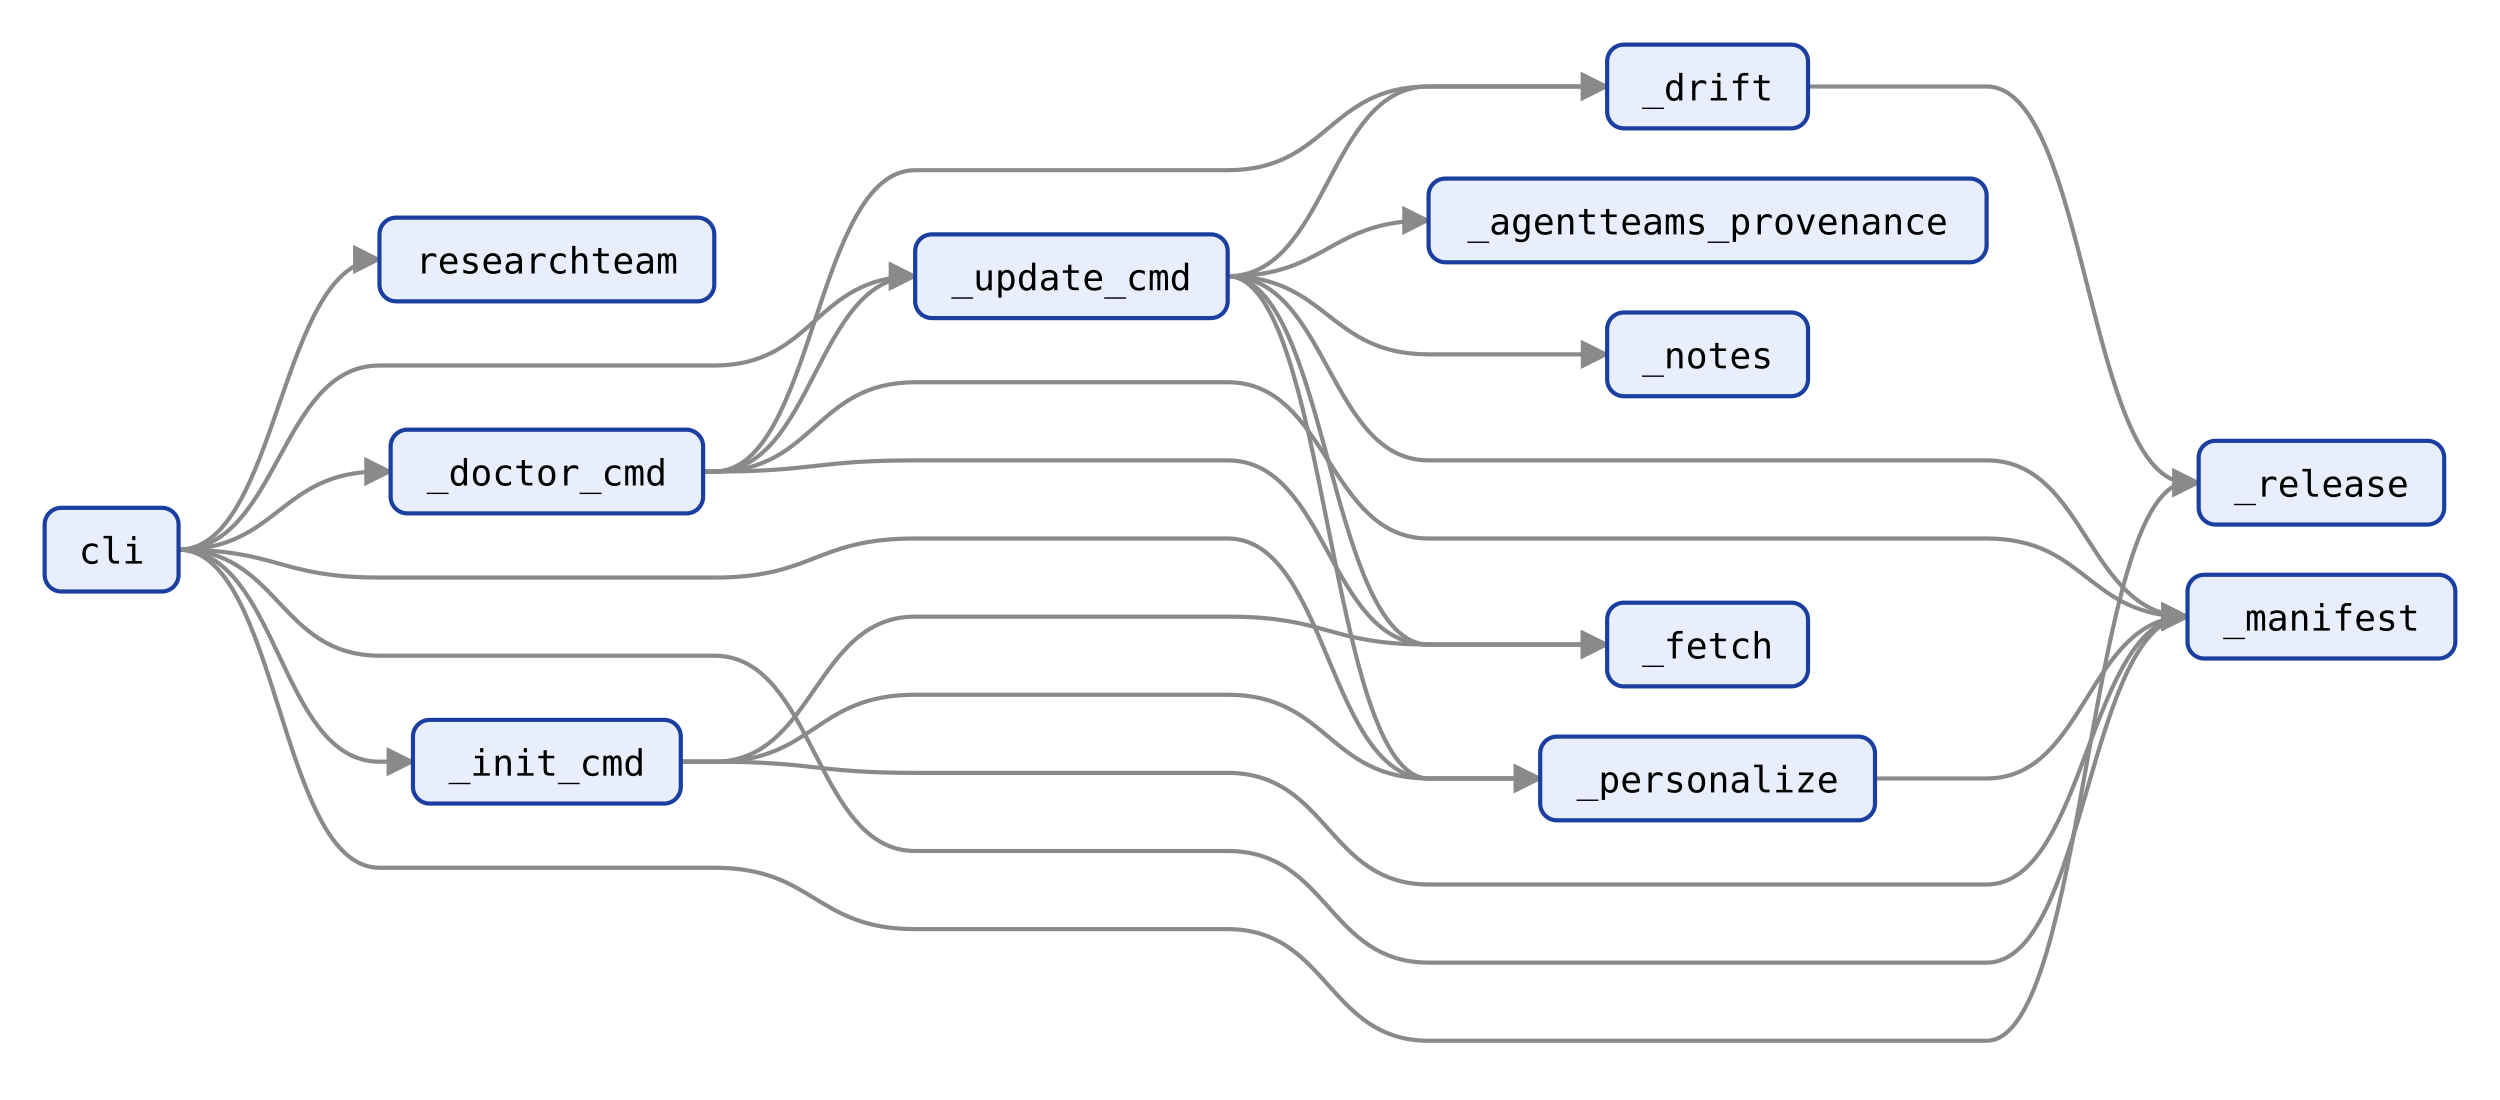
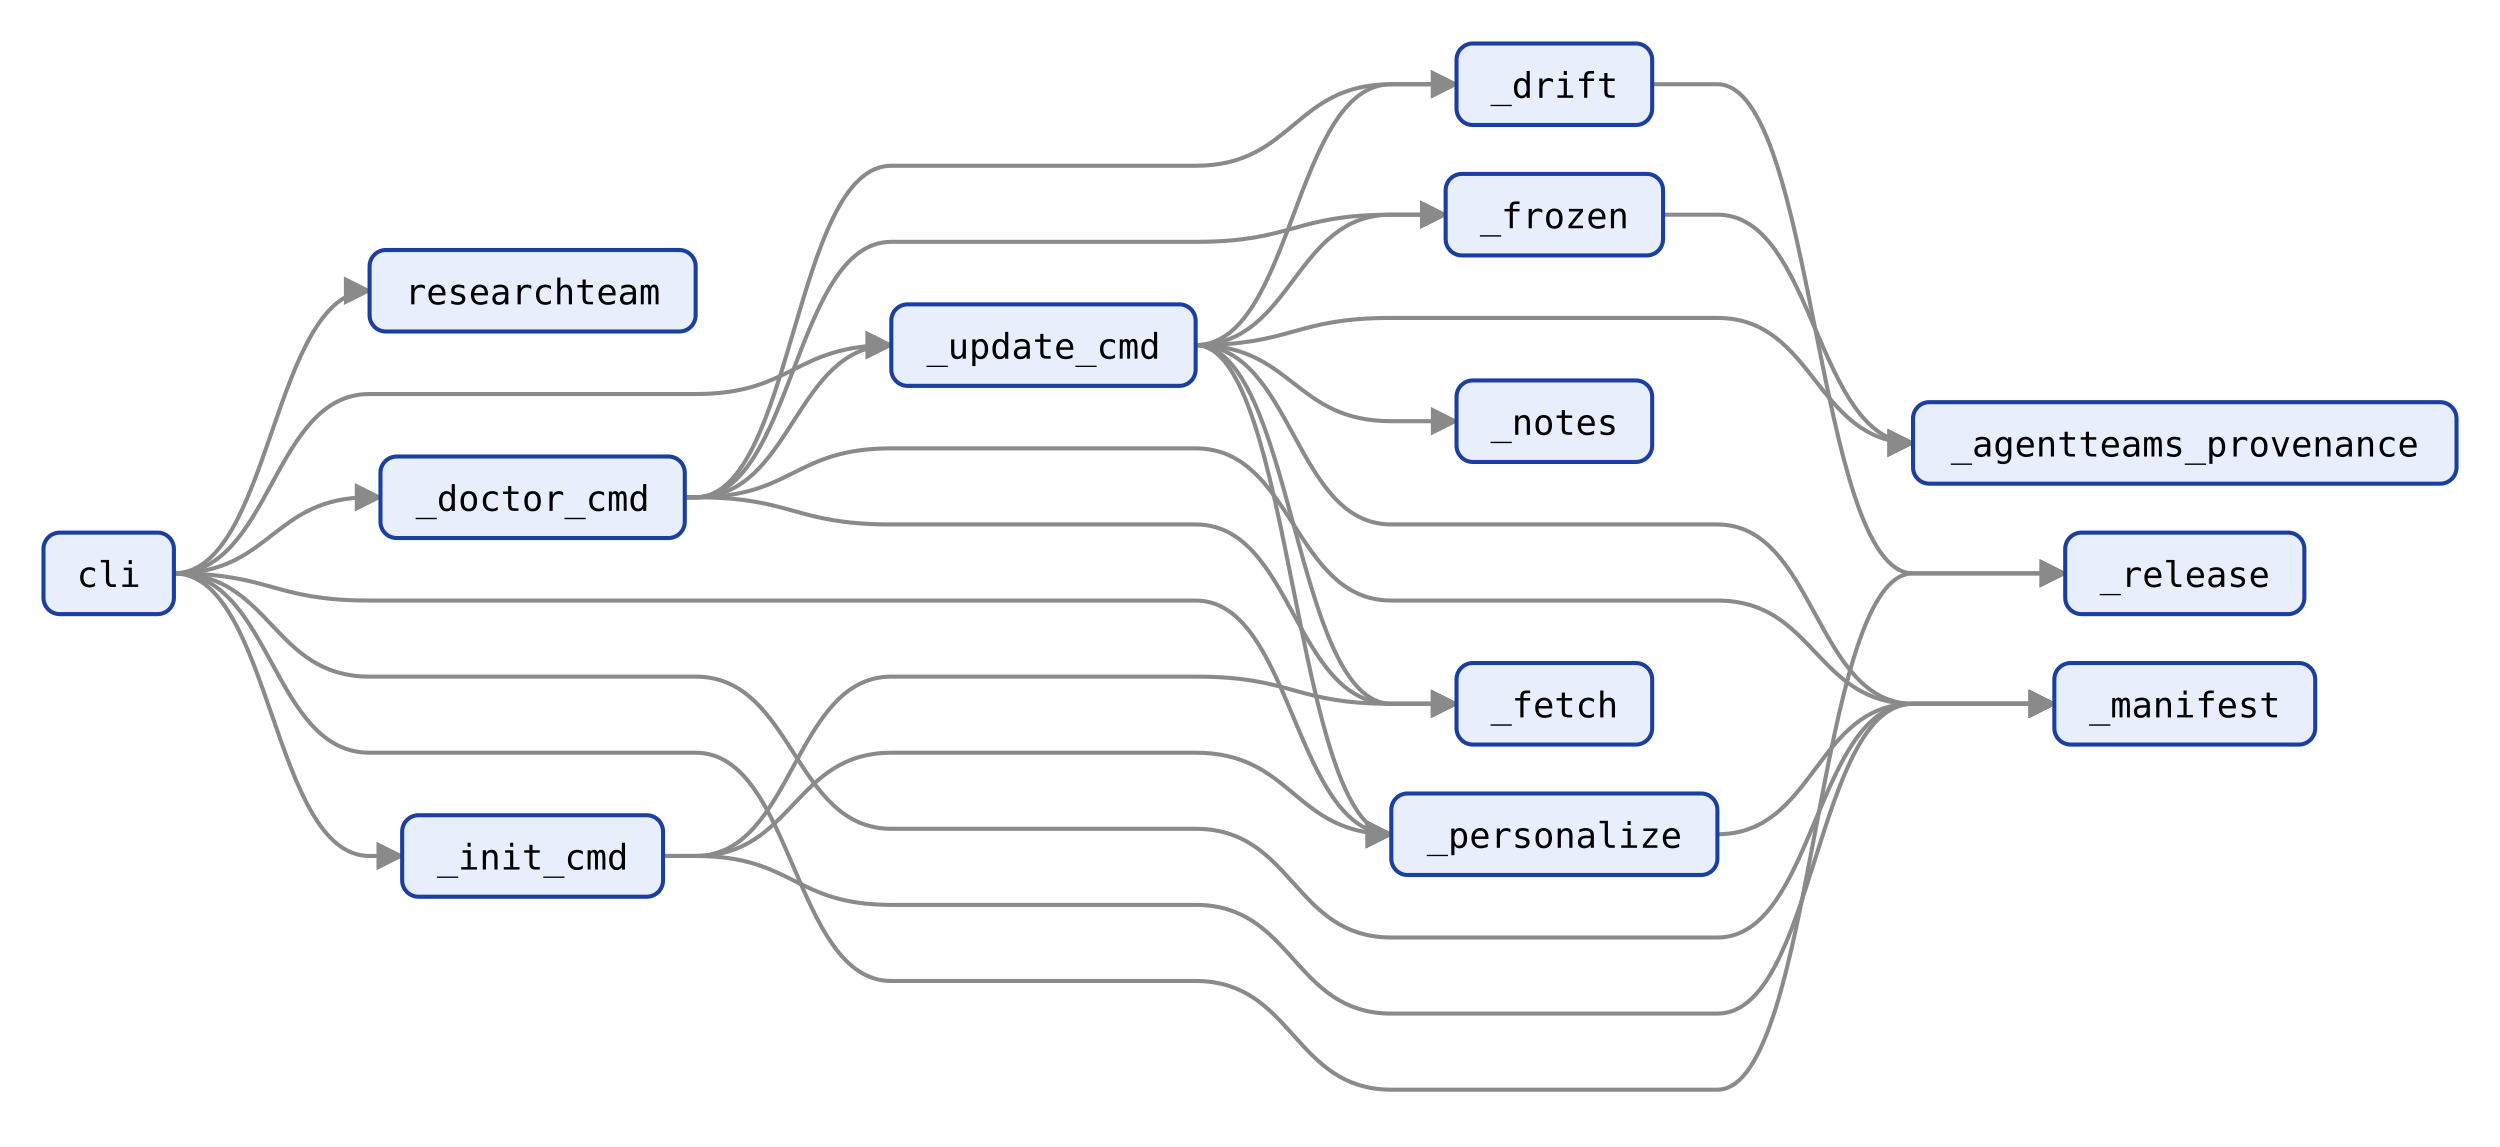
- <svg xmlns="http://www.w3.org/2000/svg" viewBox="0 0 896 394" width="896" height="394" font-family="monospace">
+ <svg xmlns="http://www.w3.org/2000/svg" viewBox="0 0 920 422" width="920" height="422" font-family="monospace">
  <defs>
    <marker id="arrow" viewBox="0 0 10 10" refX="9" refY="5" markerWidth="7" markerHeight="7" orient="auto-start-reverse">
      <polygon points="0,0 10,5 0,10" fill="#8a8a8a" />
    </marker>
  </defs>
-   <path d="M252,169 L256,169 C292,169 292,61 328,61 L440,61 C476,61 476,31 512,31 L576,31" fill="none" stroke="#8a8a8a" stroke-width="1.5" marker-end="url(#arrow)" />
-   <path d="M252,169 L256,169 C292,169 292,165 328,165 L440,165 C476,165 476,231 512,231 L576,231" fill="none" stroke="#8a8a8a" stroke-width="1.5" marker-end="url(#arrow)" />
-   <path d="M252,169 L256,169 C292,169 292,137 328,137 L440,137 C476,137 476,193 512,193 L712,193 C748,193 748,221 784,221" fill="none" stroke="#8a8a8a" stroke-width="1.5" marker-end="url(#arrow)" />
-   <path d="M252,169 L256,169 C292,169 292,99 328,99" fill="none" stroke="#8a8a8a" stroke-width="1.5" marker-end="url(#arrow)" />
-   <path d="M648,31 L712,31 C748,31 748,173 784,173 L788,173" fill="none" stroke="#8a8a8a" stroke-width="1.5" marker-end="url(#arrow)" />
-   <path d="M244,273 L256,273 C292,273 292,221 328,221 L440,221 C476,221 476,231 512,231 L576,231" fill="none" stroke="#8a8a8a" stroke-width="1.5" marker-end="url(#arrow)" />
-   <path d="M244,273 L256,273 C292,273 292,277 328,277 L440,277 C476,277 476,317 512,317 L712,317 C748,317 748,221 784,221" fill="none" stroke="#8a8a8a" stroke-width="1.5" marker-end="url(#arrow)" />
-   <path d="M244,273 L256,273 C292,273 292,249 328,249 L440,249 C476,249 476,279 512,279 L552,279" fill="none" stroke="#8a8a8a" stroke-width="1.5" marker-end="url(#arrow)" />
-   <path d="M672,279 L712,279 C748,279 748,221 784,221" fill="none" stroke="#8a8a8a" stroke-width="1.5" marker-end="url(#arrow)" />
-   <path d="M440,99 C476,99 476,79 512,79" fill="none" stroke="#8a8a8a" stroke-width="1.5" marker-end="url(#arrow)" />
-   <path d="M440,99 C476,99 476,31 512,31 L576,31" fill="none" stroke="#8a8a8a" stroke-width="1.5" marker-end="url(#arrow)" />
-   <path d="M440,99 C476,99 476,231 512,231 L576,231" fill="none" stroke="#8a8a8a" stroke-width="1.5" marker-end="url(#arrow)" />
-   <path d="M440,99 C476,99 476,165 512,165 L712,165 C748,165 748,221 784,221" fill="none" stroke="#8a8a8a" stroke-width="1.5" marker-end="url(#arrow)" />
-   <path d="M440,99 C476,99 476,127 512,127 L576,127" fill="none" stroke="#8a8a8a" stroke-width="1.5" marker-end="url(#arrow)" />
-   <path d="M440,99 C476,99 476,279 512,279 L552,279" fill="none" stroke="#8a8a8a" stroke-width="1.5" marker-end="url(#arrow)" />
-   <path d="M64,197 C100,197 100,93 136,93" fill="none" stroke="#8a8a8a" stroke-width="1.5" marker-end="url(#arrow)" />
-   <path d="M64,197 C100,197 100,169 136,169 L140,169" fill="none" stroke="#8a8a8a" stroke-width="1.5" marker-end="url(#arrow)" />
-   <path d="M64,197 C100,197 100,273 136,273 L148,273" fill="none" stroke="#8a8a8a" stroke-width="1.5" marker-end="url(#arrow)" />
-   <path d="M64,197 C100,197 100,235 136,235 L256,235 C292,235 292,305 328,305 L440,305 C476,305 476,345 512,345 L712,345 C748,345 748,221 784,221" fill="none" stroke="#8a8a8a" stroke-width="1.5" marker-end="url(#arrow)" />
-   <path d="M64,197 C100,197 100,207 136,207 L256,207 C292,207 292,193 328,193 L440,193 C476,193 476,279 512,279 L552,279" fill="none" stroke="#8a8a8a" stroke-width="1.5" marker-end="url(#arrow)" />
-   <path d="M64,197 C100,197 100,311 136,311 L256,311 C292,311 292,333 328,333 L440,333 C476,333 476,373 512,373 L712,373 C748,373 748,173 784,173 L788,173" fill="none" stroke="#8a8a8a" stroke-width="1.5" marker-end="url(#arrow)" />
-   <path d="M64,197 C100,197 100,131 136,131 L256,131 C292,131 292,99 328,99" fill="none" stroke="#8a8a8a" stroke-width="1.5" marker-end="url(#arrow)" />
-   <rect x="136" y="78" width="120" height="30" rx="6" fill="#e8eefb" stroke="#1b3fa0" stroke-width="1.5" />
-   <text x="196" y="98" font-size="13" text-anchor="middle" fill="#000000">researchteam</text>
-   <rect x="512" y="64" width="200" height="30" rx="6" fill="#e8eefb" stroke="#1b3fa0" stroke-width="1.5" />
-   <text x="612" y="84" font-size="13" text-anchor="middle" fill="#000000">_agentteams_provenance</text>
-   <rect x="140" y="154" width="112" height="30" rx="6" fill="#e8eefb" stroke="#1b3fa0" stroke-width="1.5" />
-   <text x="196" y="174" font-size="13" text-anchor="middle" fill="#000000">_doctor_cmd</text>
-   <rect x="576" y="16" width="72" height="30" rx="6" fill="#e8eefb" stroke="#1b3fa0" stroke-width="1.5" />
-   <text x="612" y="36" font-size="13" text-anchor="middle" fill="#000000">_drift</text>
-   <rect x="576" y="216" width="72" height="30" rx="6" fill="#e8eefb" stroke="#1b3fa0" stroke-width="1.5" />
-   <text x="612" y="236" font-size="13" text-anchor="middle" fill="#000000">_fetch</text>
-   <rect x="148" y="258" width="96" height="30" rx="6" fill="#e8eefb" stroke="#1b3fa0" stroke-width="1.5" />
-   <text x="196" y="278" font-size="13" text-anchor="middle" fill="#000000">_init_cmd</text>
-   <rect x="784" y="206" width="96" height="30" rx="6" fill="#e8eefb" stroke="#1b3fa0" stroke-width="1.5" />
-   <text x="832" y="226" font-size="13" text-anchor="middle" fill="#000000">_manifest</text>
-   <rect x="576" y="112" width="72" height="30" rx="6" fill="#e8eefb" stroke="#1b3fa0" stroke-width="1.5" />
-   <text x="612" y="132" font-size="13" text-anchor="middle" fill="#000000">_notes</text>
-   <rect x="552" y="264" width="120" height="30" rx="6" fill="#e8eefb" stroke="#1b3fa0" stroke-width="1.5" />
-   <text x="612" y="284" font-size="13" text-anchor="middle" fill="#000000">_personalize</text>
-   <rect x="788" y="158" width="88" height="30" rx="6" fill="#e8eefb" stroke="#1b3fa0" stroke-width="1.5" />
-   <text x="832" y="178" font-size="13" text-anchor="middle" fill="#000000">_release</text>
-   <rect x="328" y="84" width="112" height="30" rx="6" fill="#e8eefb" stroke="#1b3fa0" stroke-width="1.5" />
-   <text x="384" y="104" font-size="13" text-anchor="middle" fill="#000000">_update_cmd</text>
-   <rect x="16" y="182" width="48" height="30" rx="6" fill="#e8eefb" stroke="#1b3fa0" stroke-width="1.5" />
-   <text x="40" y="202" font-size="13" text-anchor="middle" fill="#000000">cli</text>
+   <path d="M252,183 L256,183 C292,183 292,61 328,61 L440,61 C476,61 476,31 512,31 L536,31" fill="none" stroke="#8a8a8a" stroke-width="1.5" marker-end="url(#arrow)" />
+   <path d="M252,183 L256,183 C292,183 292,193 328,193 L440,193 C476,193 476,259 512,259 L536,259" fill="none" stroke="#8a8a8a" stroke-width="1.5" marker-end="url(#arrow)" />
+   <path d="M252,183 L256,183 C292,183 292,89 328,89 L440,89 C476,89 476,79 512,79 L532,79" fill="none" stroke="#8a8a8a" stroke-width="1.5" marker-end="url(#arrow)" />
+   <path d="M252,183 L256,183 C292,183 292,165 328,165 L440,165 C476,165 476,221 512,221 L632,221 C668,221 668,259 704,259 L756,259" fill="none" stroke="#8a8a8a" stroke-width="1.5" marker-end="url(#arrow)" />
+   <path d="M252,183 L256,183 C292,183 292,127 328,127" fill="none" stroke="#8a8a8a" stroke-width="1.5" marker-end="url(#arrow)" />
+   <path d="M608,31 L632,31 C668,31 668,211 704,211 L760,211" fill="none" stroke="#8a8a8a" stroke-width="1.5" marker-end="url(#arrow)" />
+   <path d="M612,79 L632,79 C668,79 668,163 704,163" fill="none" stroke="#8a8a8a" stroke-width="1.5" marker-end="url(#arrow)" />
+   <path d="M244,315 L256,315 C292,315 292,249 328,249 L440,249 C476,249 476,259 512,259 L536,259" fill="none" stroke="#8a8a8a" stroke-width="1.5" marker-end="url(#arrow)" />
+   <path d="M244,315 L256,315 C292,315 292,333 328,333 L440,333 C476,333 476,373 512,373 L632,373 C668,373 668,259 704,259 L756,259" fill="none" stroke="#8a8a8a" stroke-width="1.5" marker-end="url(#arrow)" />
+   <path d="M244,315 L256,315 C292,315 292,277 328,277 L440,277 C476,277 476,307 512,307" fill="none" stroke="#8a8a8a" stroke-width="1.5" marker-end="url(#arrow)" />
+   <path d="M632,307 C668,307 668,259 704,259 L756,259" fill="none" stroke="#8a8a8a" stroke-width="1.5" marker-end="url(#arrow)" />
+   <path d="M440,127 C476,127 476,117 512,117 L632,117 C668,117 668,163 704,163" fill="none" stroke="#8a8a8a" stroke-width="1.5" marker-end="url(#arrow)" />
+   <path d="M440,127 C476,127 476,31 512,31 L536,31" fill="none" stroke="#8a8a8a" stroke-width="1.5" marker-end="url(#arrow)" />
+   <path d="M440,127 C476,127 476,259 512,259 L536,259" fill="none" stroke="#8a8a8a" stroke-width="1.5" marker-end="url(#arrow)" />
+   <path d="M440,127 C476,127 476,79 512,79 L532,79" fill="none" stroke="#8a8a8a" stroke-width="1.5" marker-end="url(#arrow)" />
+   <path d="M440,127 C476,127 476,193 512,193 L632,193 C668,193 668,259 704,259 L756,259" fill="none" stroke="#8a8a8a" stroke-width="1.5" marker-end="url(#arrow)" />
+   <path d="M440,127 C476,127 476,155 512,155 L536,155" fill="none" stroke="#8a8a8a" stroke-width="1.5" marker-end="url(#arrow)" />
+   <path d="M440,127 C476,127 476,307 512,307" fill="none" stroke="#8a8a8a" stroke-width="1.5" marker-end="url(#arrow)" />
+   <path d="M64,211 C100,211 100,107 136,107" fill="none" stroke="#8a8a8a" stroke-width="1.5" marker-end="url(#arrow)" />
+   <path d="M64,211 C100,211 100,183 136,183 L140,183" fill="none" stroke="#8a8a8a" stroke-width="1.5" marker-end="url(#arrow)" />
+   <path d="M64,211 C100,211 100,315 136,315 L148,315" fill="none" stroke="#8a8a8a" stroke-width="1.5" marker-end="url(#arrow)" />
+   <path d="M64,211 C100,211 100,249 136,249 L256,249 C292,249 292,305 328,305 L440,305 C476,305 476,345 512,345 L632,345 C668,345 668,259 704,259 L756,259" fill="none" stroke="#8a8a8a" stroke-width="1.5" marker-end="url(#arrow)" />
+   <path d="M64,211 C100,211 100,221 136,221 L256,221 L328,221 L440,221 C476,221 476,307 512,307" fill="none" stroke="#8a8a8a" stroke-width="1.5" marker-end="url(#arrow)" />
+   <path d="M64,211 C100,211 100,277 136,277 L256,277 C292,277 292,361 328,361 L440,361 C476,361 476,401 512,401 L632,401 C668,401 668,211 704,211 L760,211" fill="none" stroke="#8a8a8a" stroke-width="1.5" marker-end="url(#arrow)" />
+   <path d="M64,211 C100,211 100,145 136,145 L256,145 C292,145 292,127 328,127" fill="none" stroke="#8a8a8a" stroke-width="1.5" marker-end="url(#arrow)" />
+   <rect x="136" y="92" width="120" height="30" rx="6" fill="#e8eefb" stroke="#1b3fa0" stroke-width="1.5" />
+   <text x="196" y="112" font-size="13" text-anchor="middle" fill="#000000">researchteam</text>
+   <rect x="704" y="148" width="200" height="30" rx="6" fill="#e8eefb" stroke="#1b3fa0" stroke-width="1.5" />
+   <text x="804" y="168" font-size="13" text-anchor="middle" fill="#000000">_agentteams_provenance</text>
+   <rect x="140" y="168" width="112" height="30" rx="6" fill="#e8eefb" stroke="#1b3fa0" stroke-width="1.5" />
+   <text x="196" y="188" font-size="13" text-anchor="middle" fill="#000000">_doctor_cmd</text>
+   <rect x="536" y="16" width="72" height="30" rx="6" fill="#e8eefb" stroke="#1b3fa0" stroke-width="1.5" />
+   <text x="572" y="36" font-size="13" text-anchor="middle" fill="#000000">_drift</text>
+   <rect x="536" y="244" width="72" height="30" rx="6" fill="#e8eefb" stroke="#1b3fa0" stroke-width="1.5" />
+   <text x="572" y="264" font-size="13" text-anchor="middle" fill="#000000">_fetch</text>
+   <rect x="532" y="64" width="80" height="30" rx="6" fill="#e8eefb" stroke="#1b3fa0" stroke-width="1.5" />
+   <text x="572" y="84" font-size="13" text-anchor="middle" fill="#000000">_frozen</text>
+   <rect x="148" y="300" width="96" height="30" rx="6" fill="#e8eefb" stroke="#1b3fa0" stroke-width="1.5" />
+   <text x="196" y="320" font-size="13" text-anchor="middle" fill="#000000">_init_cmd</text>
+   <rect x="756" y="244" width="96" height="30" rx="6" fill="#e8eefb" stroke="#1b3fa0" stroke-width="1.5" />
+   <text x="804" y="264" font-size="13" text-anchor="middle" fill="#000000">_manifest</text>
+   <rect x="536" y="140" width="72" height="30" rx="6" fill="#e8eefb" stroke="#1b3fa0" stroke-width="1.5" />
+   <text x="572" y="160" font-size="13" text-anchor="middle" fill="#000000">_notes</text>
+   <rect x="512" y="292" width="120" height="30" rx="6" fill="#e8eefb" stroke="#1b3fa0" stroke-width="1.5" />
+   <text x="572" y="312" font-size="13" text-anchor="middle" fill="#000000">_personalize</text>
+   <rect x="760" y="196" width="88" height="30" rx="6" fill="#e8eefb" stroke="#1b3fa0" stroke-width="1.5" />
+   <text x="804" y="216" font-size="13" text-anchor="middle" fill="#000000">_release</text>
+   <rect x="328" y="112" width="112" height="30" rx="6" fill="#e8eefb" stroke="#1b3fa0" stroke-width="1.5" />
+   <text x="384" y="132" font-size="13" text-anchor="middle" fill="#000000">_update_cmd</text>
+   <rect x="16" y="196" width="48" height="30" rx="6" fill="#e8eefb" stroke="#1b3fa0" stroke-width="1.5" />
+   <text x="40" y="216" font-size="13" text-anchor="middle" fill="#000000">cli</text>
</svg>
